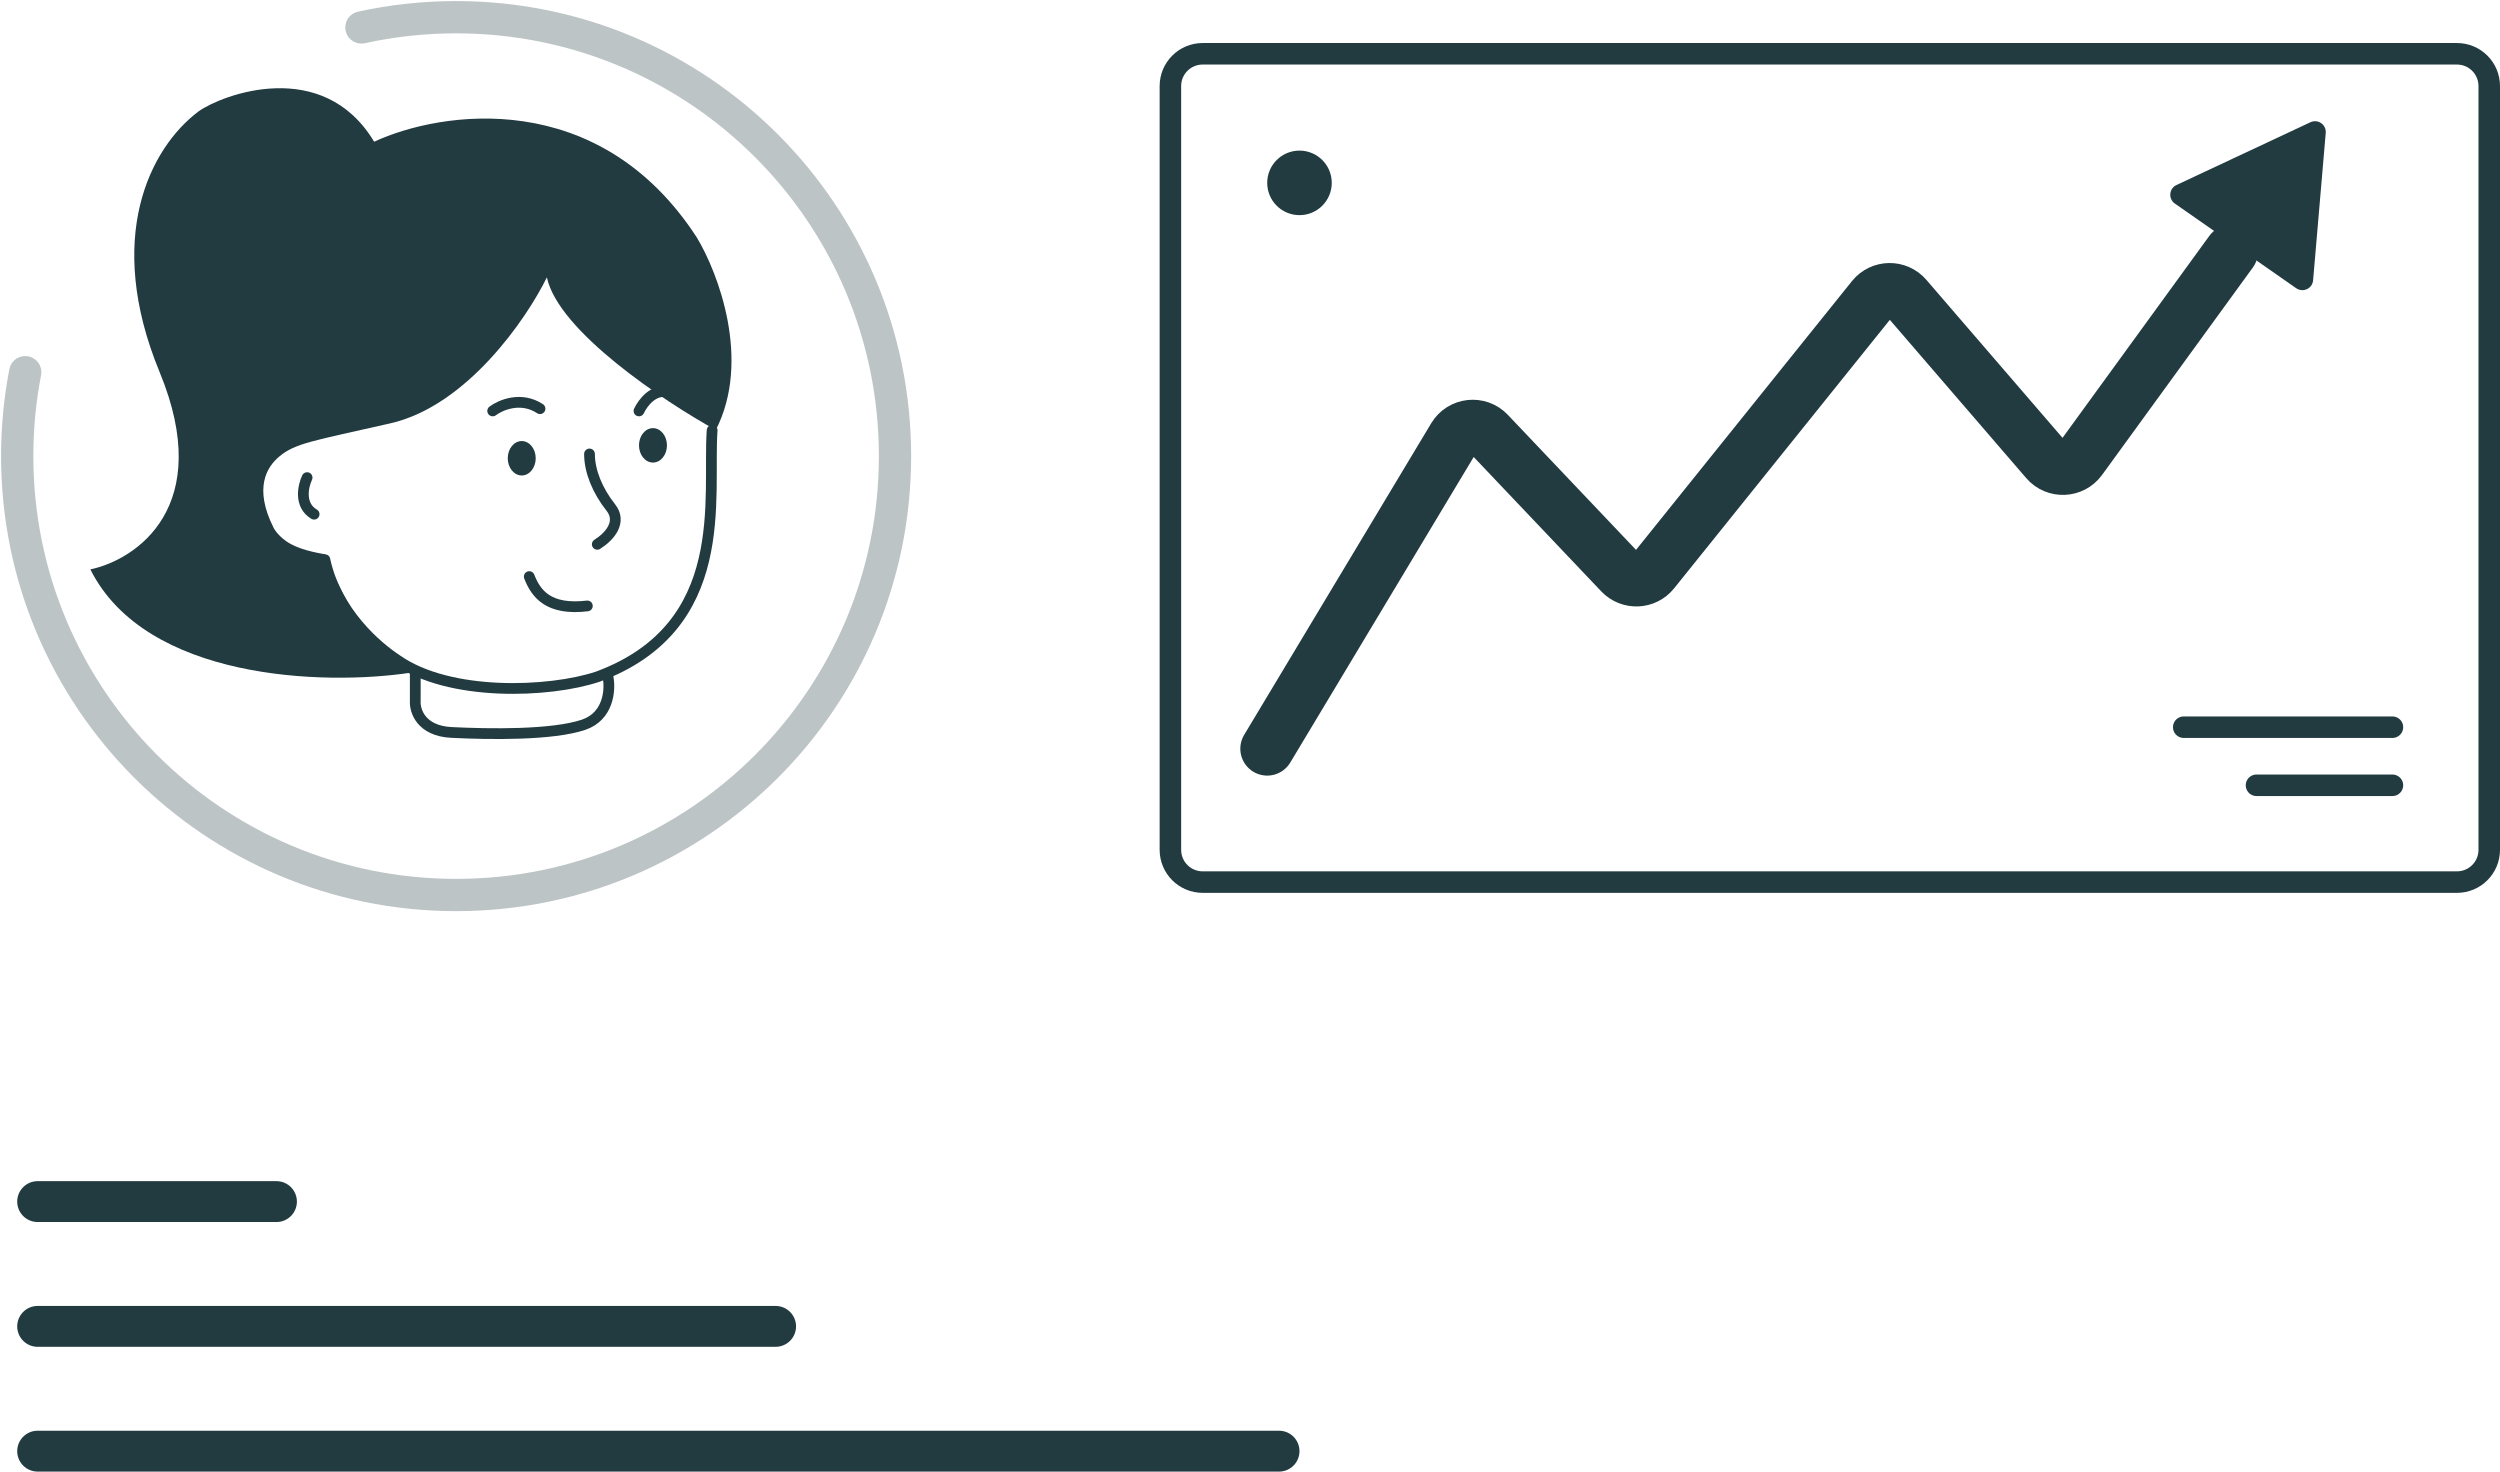
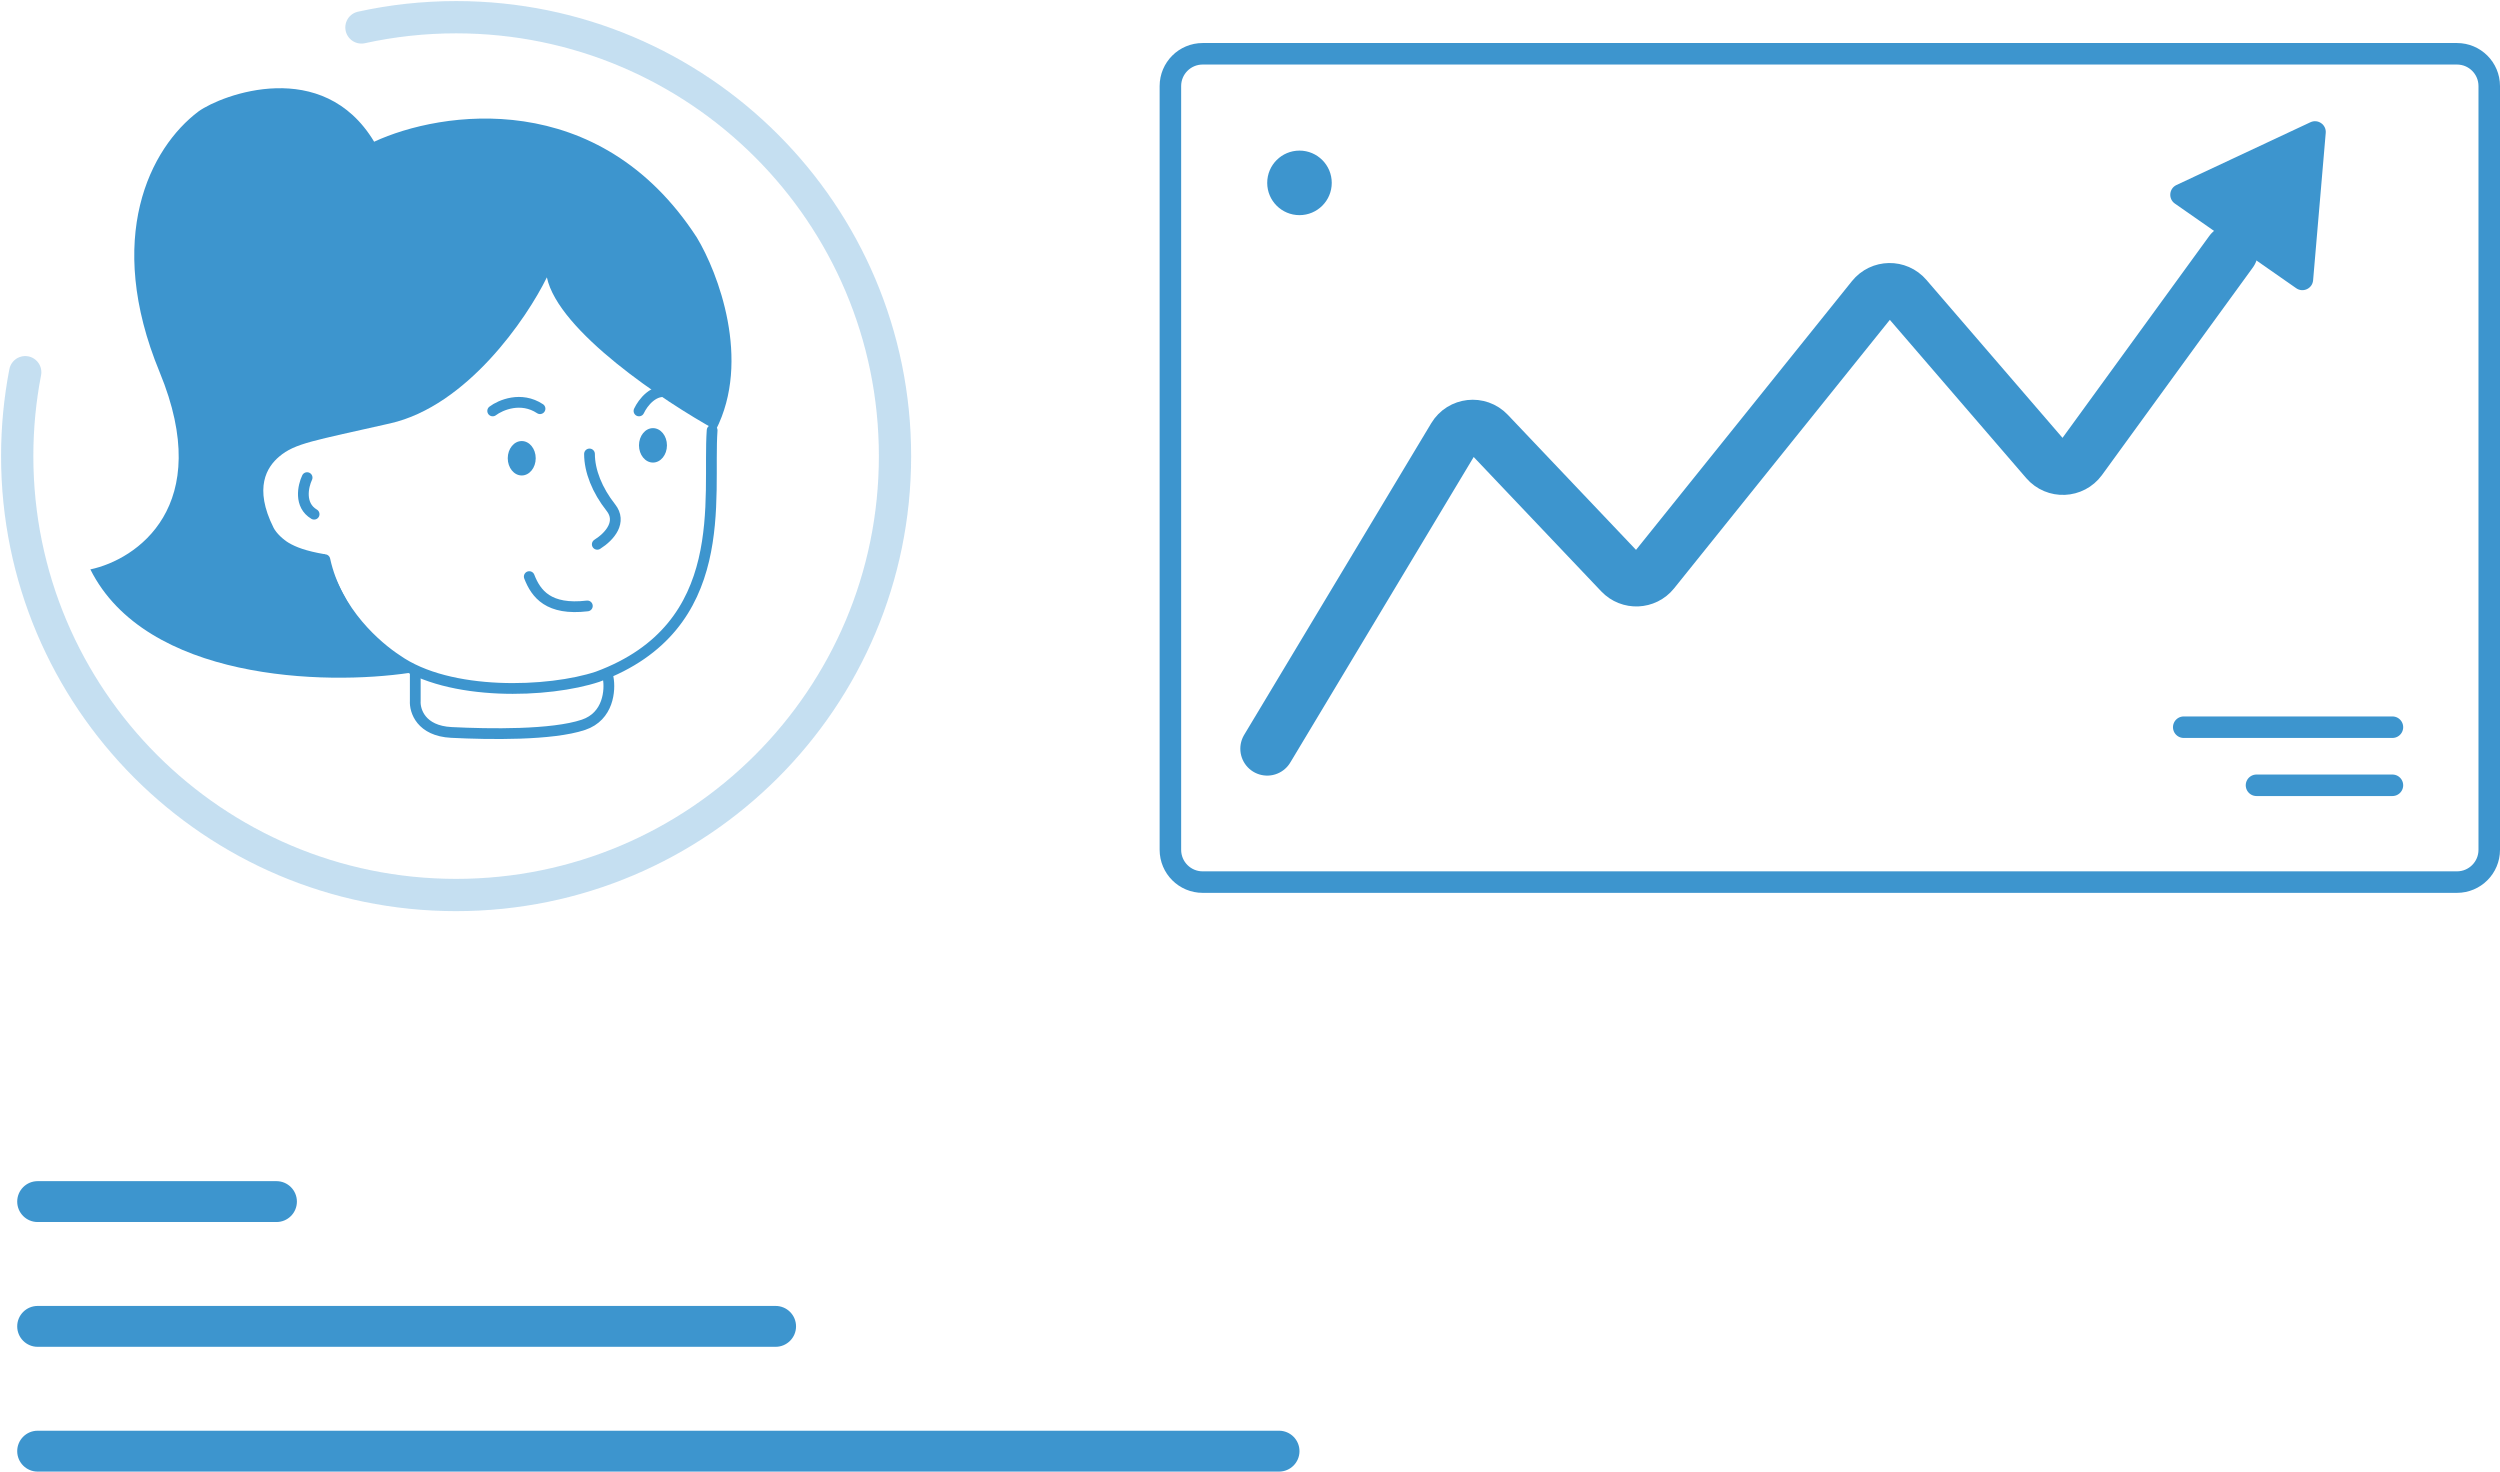
<svg xmlns="http://www.w3.org/2000/svg" width="1162" height="684" viewBox="0 0 1162 684" fill="none">
-   <rect x="544" y="25" width="613" height="385" rx="15" stroke="#223B41" stroke-width="10" />
-   <circle cx="604" cy="85" r="15" fill="#223B41" />
-   <path d="M1015 338H1112M1048.82 365H1112" stroke="#223B41" stroke-width="10" stroke-linecap="round" />
-   <rect x="8" y="607" width="362" height="19" rx="9.5" fill="#223B41" />
-   <rect x="8" y="665" width="596" height="19" rx="9.5" fill="#223B41" />
-   <rect x="8" y="549" width="130" height="19" rx="9.5" fill="#223B41" />
-   <path d="M589 348L675.948 203.157C679.352 197.488 687.222 196.624 691.775 201.42L753.327 266.264C757.496 270.656 764.582 270.364 768.375 265.642L870.528 138.494C874.443 133.621 881.818 133.494 885.899 138.229L951.252 214.062C955.461 218.946 963.124 218.629 966.916 213.413L1037 117" stroke="#223B41" stroke-width="25" stroke-linecap="round" />
-   <path d="M1073.89 56.82C1077.38 55.187 1081.33 57.94 1081 61.775L1075.13 130.292C1074.8 134.127 1070.44 136.168 1067.28 133.966L1010.88 94.623C1007.72 92.421 1008.14 87.627 1011.62 85.995L1073.89 56.82Z" fill="#223B41" />
-   <path d="M168 12.757C182.171 9.642 196.894 8 212 8C324.666 8 416 99.334 416 212C416 324.666 324.666 416 212 416C99.334 416 8 324.666 8 212C8 198.662 9.28 185.624 11.724 173" stroke="#223B41" stroke-opacity="0.3" stroke-width="15" stroke-linecap="round" />
-   <path d="M193.019 312V325.775C192.725 330.367 195.669 339.729 209.803 340.44C227.469 341.328 256.619 341.773 271.195 336.885C282.855 332.974 283.708 320.739 282.678 315.111" stroke="#223B41" stroke-width="5" stroke-linecap="round" />
-   <path d="M190.664 312.7C165.96 293.747 158.902 275.676 150.961 257.605C142.087 256.085 137.491 254.254 134.198 252.316C131.762 250.882 128.463 247.908 127.14 245.264C117.842 226.685 124.052 217.055 129.787 212.206C137.188 205.949 145.756 204.89 181.4 196.78C217.044 188.67 244.777 148.149 254.188 128.903C259.482 153.938 308.742 186.642 332.711 199.865C349.297 167.425 333.74 126.699 323.888 110.391C278.362 40.222 204.927 51.476 173.901 65.874C150.079 26.206 103.171 43.983 92.29 51.77C69.645 68.812 48.441 110.567 74.203 172.979C99.966 235.391 63.469 260.102 42 264.657C67.763 316.138 150.667 318.724 190.664 312.7Z" fill="#223B41" />
-   <path d="M142.741 222C140.879 225.923 138.923 234.815 146 239" stroke="#223B41" stroke-width="5" stroke-linecap="round" />
-   <path d="M331 200C328.8 231.163 340.682 291.295 277.748 314.557C255.303 322.019 208.741 323.862 184.447 306.657C175.499 300.805 156.281 284.711 151 260.132" stroke="#223B41" stroke-width="5" stroke-linecap="round" />
-   <path d="M274 211C274 218.875 277.551 227.859 283.932 235.938C289.116 242.5 283.631 249.208 277.612 253" stroke="#223B41" stroke-width="5" stroke-linecap="round" />
-   <ellipse cx="303.5" cy="207" rx="6.5" ry="8" fill="#223B41" />
-   <ellipse cx="242.5" cy="213" rx="6.5" ry="8" fill="#223B41" />
-   <path d="M297 191C298.75 187.232 304 180.239 311 182.409" stroke="#223B41" stroke-width="5" stroke-linecap="round" />
-   <path d="M229 191C232.667 188.228 242.2 184.139 251 189.96" stroke="#223B41" stroke-width="5" stroke-linecap="round" />
-   <path d="M246 268C249.15 276.098 255 283.771 273 281.639" stroke="#223B41" stroke-width="5" stroke-linecap="round" />
+   <rect x="544" y="25" width="613" height="385" rx="15" stroke="#3D95CE" stroke-width="10" />
+   <circle cx="604" cy="85" r="15" fill="#3D95CE" />
+   <path d="M1015 338H1112M1048.82 365H1112" stroke="#3D95CE" stroke-width="10" stroke-linecap="round" />
+   <rect x="8" y="607" width="362" height="19" rx="9.5" fill="#3D95CE" />
+   <rect x="8" y="665" width="596" height="19" rx="9.5" fill="#3D95CE" />
+   <rect x="8" y="549" width="130" height="19" rx="9.5" fill="#3D95CE" />
+   <path d="M589 348L675.948 203.157C679.352 197.488 687.222 196.624 691.775 201.42L753.327 266.264C757.496 270.656 764.582 270.364 768.375 265.642L870.528 138.494C874.443 133.621 881.818 133.494 885.899 138.229L951.252 214.062C955.461 218.946 963.124 218.629 966.916 213.413L1037 117" stroke="#3D95CE" stroke-width="25" stroke-linecap="round" />
+   <path d="M1073.89 56.82C1077.38 55.187 1081.33 57.94 1081 61.775L1075.13 130.292C1074.8 134.127 1070.44 136.168 1067.28 133.966L1010.88 94.623C1007.72 92.421 1008.14 87.627 1011.62 85.995L1073.89 56.82Z" fill="#3D95CE" />
+   <path d="M168 12.757C182.171 9.642 196.894 8 212 8C324.666 8 416 99.334 416 212C416 324.666 324.666 416 212 416C99.334 416 8 324.666 8 212C8 198.662 9.28 185.624 11.724 173" stroke="#3D95CE" stroke-opacity="0.3" stroke-width="15" stroke-linecap="round" />
+   <path d="M193.019 312V325.775C192.725 330.367 195.669 339.729 209.803 340.44C227.469 341.328 256.619 341.773 271.195 336.885C282.855 332.974 283.708 320.739 282.678 315.111" stroke="#3D95CE" stroke-width="5" stroke-linecap="round" />
+   <path d="M190.664 312.7C165.96 293.747 158.902 275.676 150.961 257.605C142.087 256.085 137.491 254.254 134.198 252.316C131.762 250.882 128.463 247.908 127.14 245.264C117.842 226.685 124.052 217.055 129.787 212.206C137.188 205.949 145.756 204.89 181.4 196.78C217.044 188.67 244.777 148.149 254.188 128.903C259.482 153.938 308.742 186.642 332.711 199.865C349.297 167.425 333.74 126.699 323.888 110.391C278.362 40.222 204.927 51.476 173.901 65.874C150.079 26.206 103.171 43.983 92.29 51.77C69.645 68.812 48.441 110.567 74.203 172.979C99.966 235.391 63.469 260.102 42 264.657C67.763 316.138 150.667 318.724 190.664 312.7Z" fill="#3D95CE" />
+   <path d="M142.741 222C140.879 225.923 138.923 234.815 146 239" stroke="#3D95CE" stroke-width="5" stroke-linecap="round" />
+   <path d="M331 200C328.8 231.163 340.682 291.295 277.748 314.557C255.303 322.019 208.741 323.862 184.447 306.657C175.499 300.805 156.281 284.711 151 260.132" stroke="#3D95CE" stroke-width="5" stroke-linecap="round" />
+   <path d="M274 211C274 218.875 277.551 227.859 283.932 235.938C289.116 242.5 283.631 249.208 277.612 253" stroke="#3D95CE" stroke-width="5" stroke-linecap="round" />
+   <ellipse cx="303.5" cy="207" rx="6.5" ry="8" fill="#3D95CE" />
+   <ellipse cx="242.5" cy="213" rx="6.5" ry="8" fill="#3D95CE" />
+   <path d="M297 191C298.75 187.232 304 180.239 311 182.409" stroke="#3D95CE" stroke-width="5" stroke-linecap="round" />
+   <path d="M229 191C232.667 188.228 242.2 184.139 251 189.96" stroke="#3D95CE" stroke-width="5" stroke-linecap="round" />
+   <path d="M246 268C249.15 276.098 255 283.771 273 281.639" stroke="#3D95CE" stroke-width="5" stroke-linecap="round" />
</svg>
